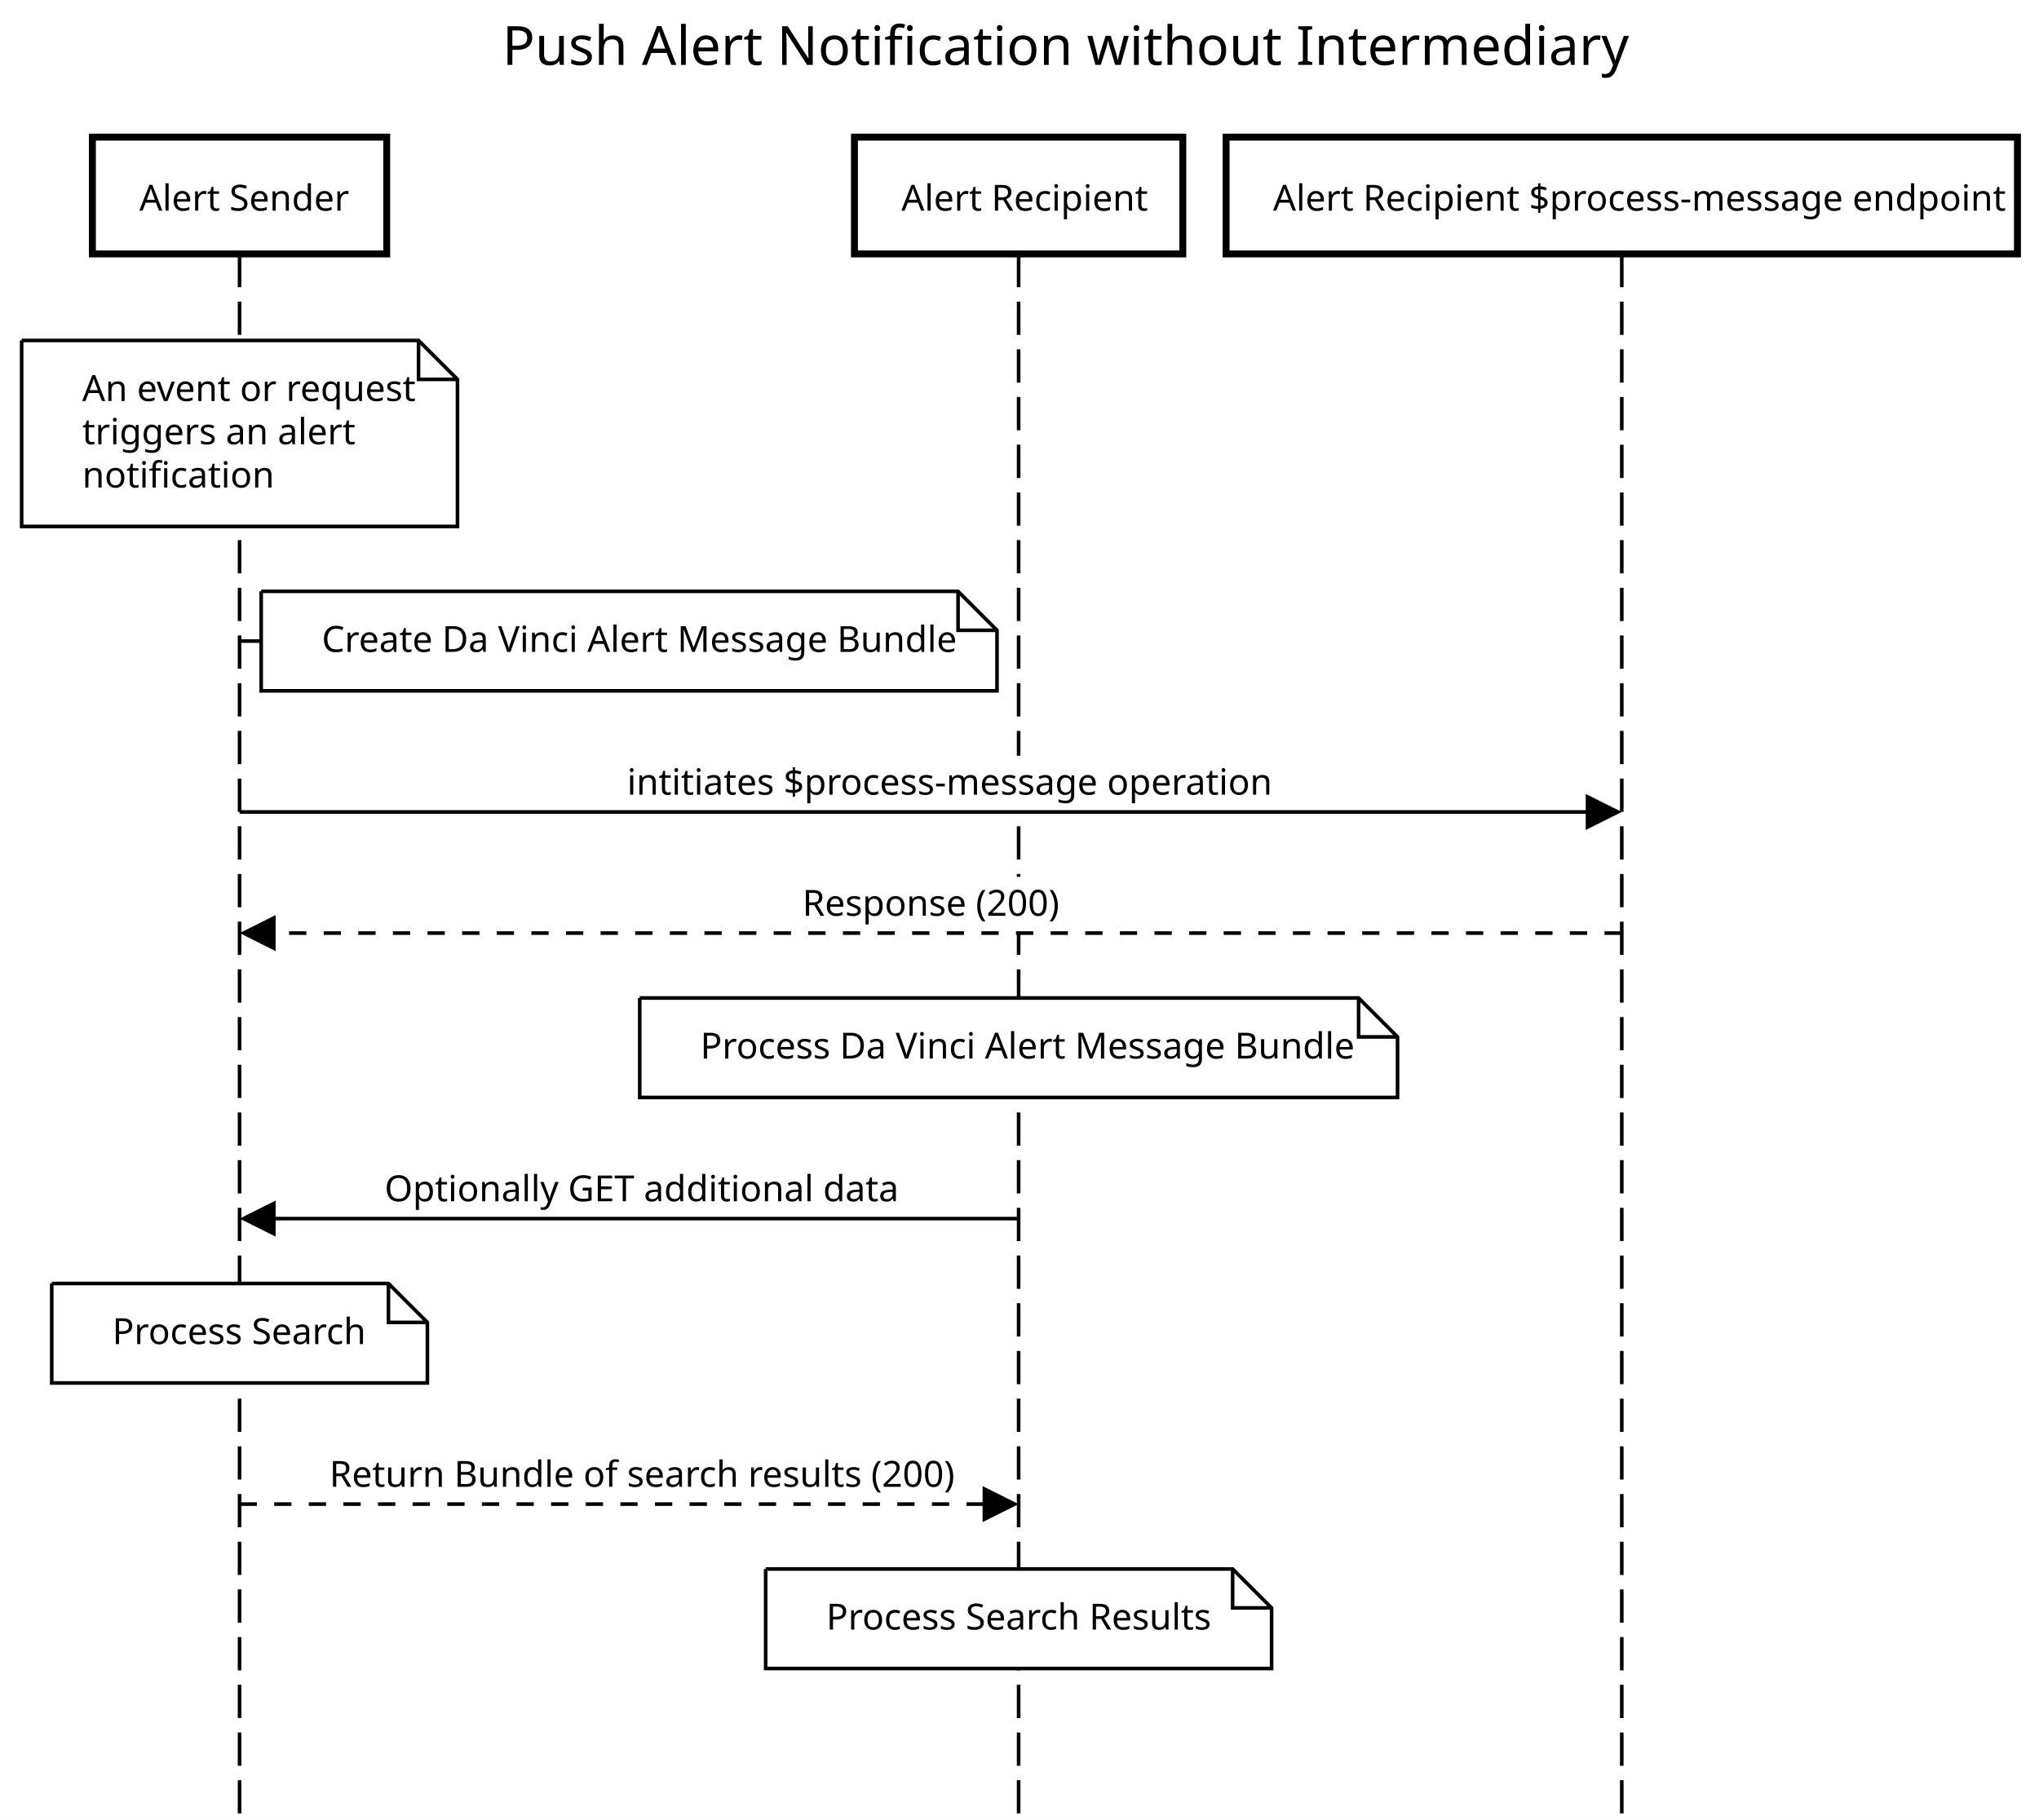
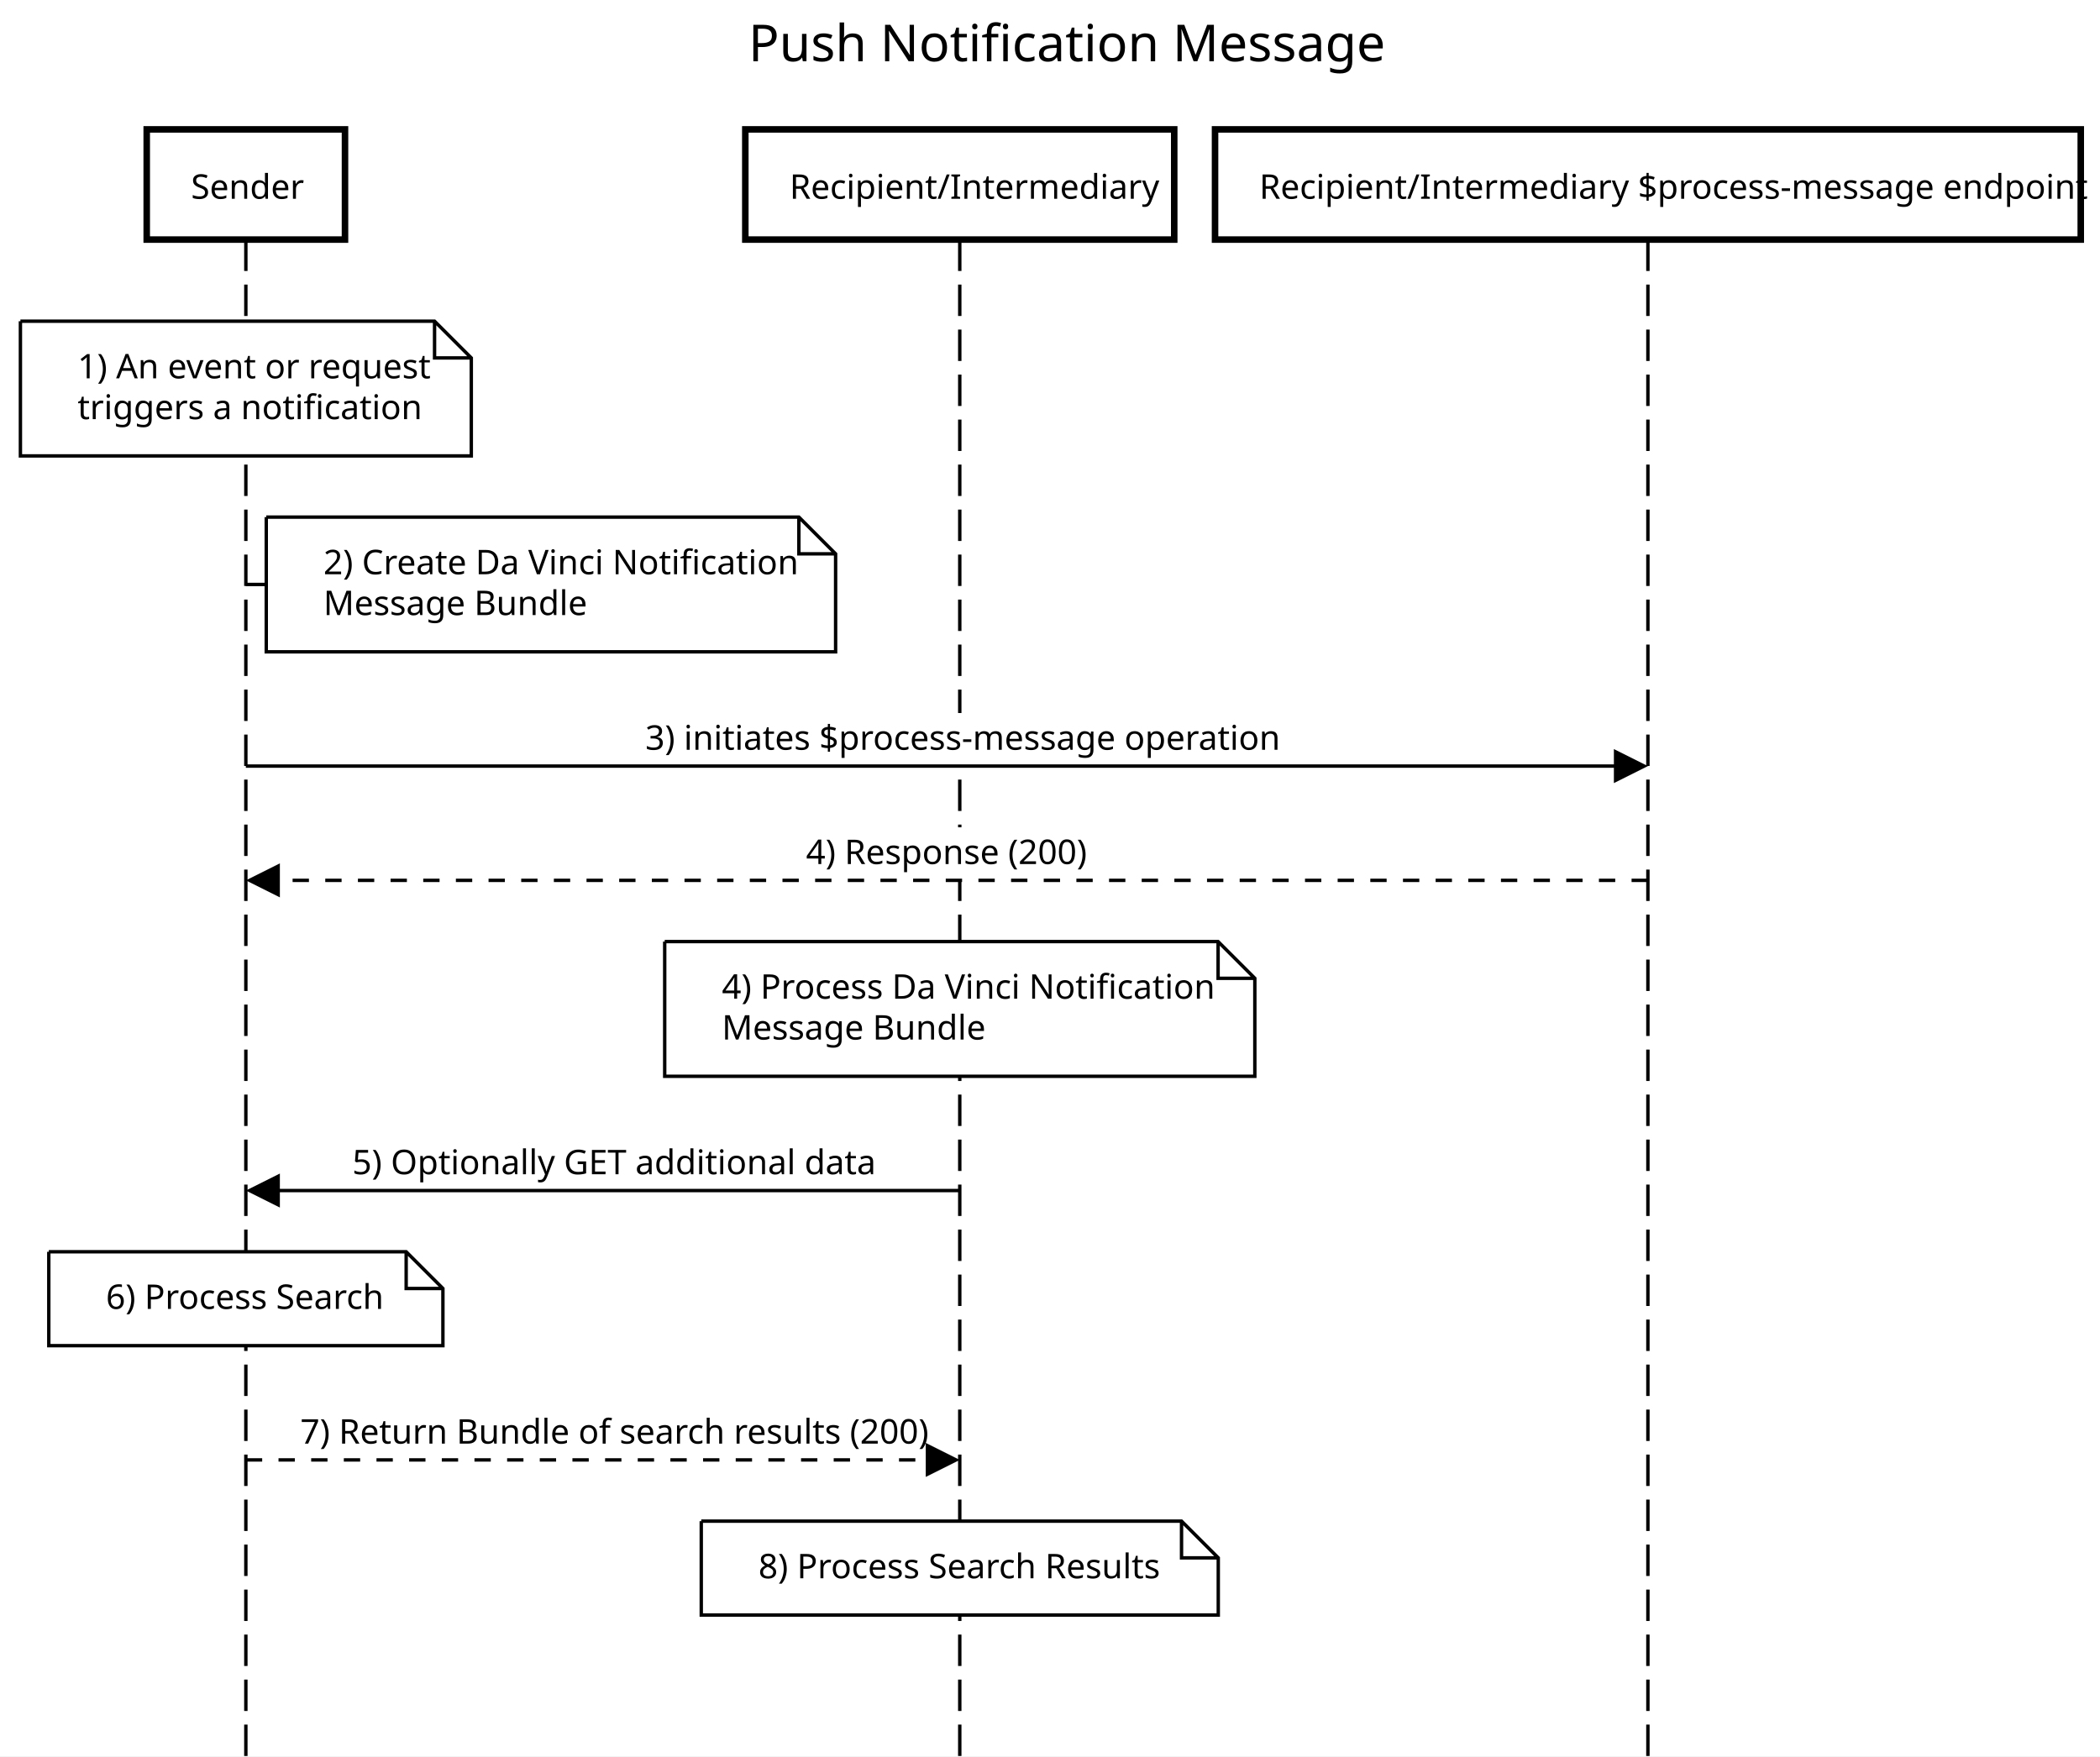
- <svg xmlns="http://www.w3.org/2000/svg" version="1.1" viewBox="0.0 0.0 829.0 740.0">
+ <svg xmlns="http://www.w3.org/2000/svg" version="1.1" width="905" height="757">
  <defs />
  <g>
    <g />
    <g />
    <g />
    <g />
    <g />
    <g />
    <g />
    <g />
    <g />
    <g />
    <g />
+     <g />
    <g>
-       <rect fill="white" stroke="none" x="0" y="0" width="829" height="740" />
+       <rect fill="white" stroke="none" x="0" y="0" width="905" height="757" />
    </g>
    <g>
-       <text fill="black" stroke="none" font-family="sans-serif" font-size="16.5pt" font-style="normal" font-weight="normal" text-decoration="normal" x="204.204" y="26.388" text-anchor="start" dominant-baseline="alphabetic">Push Alert Notification without Intermediary</text>
+       <text fill="black" stroke="none" font-family="sans-serif" font-size="16.5pt" font-style="normal" font-weight="normal" text-decoration="normal" x="322.52" y="26.388" text-anchor="start" dominant-baseline="alphabetic">Push Notification Message</text>
    </g>
    <g />
    <g>
-       <path fill="none" stroke="black" paint-order="fill stroke markers" d=" M 97.397 103.264 L 97.397 740.085" stroke-miterlimit="10" stroke-width="1.466" stroke-dasharray="13.532,5.864" />
-       <path fill="none" stroke="black" paint-order="fill stroke markers" d=" M 414.145 103.264 L 414.145 740.085" stroke-miterlimit="10" stroke-width="1.466" stroke-dasharray="13.532,5.864" />
-       <path fill="none" stroke="black" paint-order="fill stroke markers" d=" M 659.367 103.264 L 659.367 740.085" stroke-miterlimit="10" stroke-width="1.466" stroke-dasharray="13.532,5.864" />
+       <path fill="none" stroke="black" paint-order="fill stroke markers" d=" M 105.951 103.264 L 105.951 757.677" stroke-miterlimit="10" stroke-width="1.466" stroke-dasharray="13.532,5.864" />
+       <path fill="none" stroke="black" paint-order="fill stroke markers" d=" M 413.614 103.264 L 413.614 757.677" stroke-miterlimit="10" stroke-width="1.466" stroke-dasharray="13.532,5.864" />
+       <path fill="none" stroke="black" paint-order="fill stroke markers" d=" M 710.167 103.264 L 710.167 757.677" stroke-miterlimit="10" stroke-width="1.466" stroke-dasharray="13.532,5.864" />
    </g>
    <g>
      <path fill="none" stroke="none" />
      <g>
-         <path fill="white" stroke="black" paint-order="fill stroke markers" d=" M 37.566 55.766 L 157.229 55.766 L 157.229 103.264 L 37.566 103.264 L 37.566 55.766 Z" stroke-miterlimit="10" stroke-width="2.815" stroke-dasharray="" />
+         <path fill="white" stroke="black" paint-order="fill stroke markers" d=" M 63.228 55.766 L 148.675 55.766 L 148.675 103.264 L 63.228 103.264 L 63.228 55.766 Z" stroke-miterlimit="10" stroke-width="2.815" stroke-dasharray="" />
      </g>
      <g>
        <g />
-         <text fill="black" stroke="none" font-family="sans-serif" font-size="11pt" font-style="normal" font-weight="normal" text-decoration="normal" x="56.653" y="85.672" text-anchor="start" dominant-baseline="alphabetic">Alert Sender</text>
+         <text fill="black" stroke="none" font-family="sans-serif" font-size="11pt" font-style="normal" font-weight="normal" text-decoration="normal" x="82.315" y="85.672" text-anchor="start" dominant-baseline="alphabetic">Sender</text>
      </g>
      <path fill="none" stroke="none" />
      <g>
-         <path fill="white" stroke="black" paint-order="fill stroke markers" d=" M 347.392 55.766 L 480.899 55.766 L 480.899 103.264 L 347.392 103.264 L 347.392 55.766 Z" stroke-miterlimit="10" stroke-width="2.815" stroke-dasharray="" />
+         <path fill="white" stroke="black" paint-order="fill stroke markers" d=" M 321.195 55.766 L 506.033 55.766 L 506.033 103.264 L 321.195 103.264 L 321.195 55.766 Z" stroke-miterlimit="10" stroke-width="2.815" stroke-dasharray="" />
      </g>
      <g>
        <g />
-         <text fill="black" stroke="none" font-family="sans-serif" font-size="11pt" font-style="normal" font-weight="normal" text-decoration="normal" x="366.479" y="85.672" text-anchor="start" dominant-baseline="alphabetic">Alert Recipient</text>
+         <text fill="black" stroke="none" font-family="sans-serif" font-size="11pt" font-style="normal" font-weight="normal" text-decoration="normal" x="340.282" y="85.672" text-anchor="start" dominant-baseline="alphabetic">Recipient/Intermediary</text>
      </g>
      <path fill="none" stroke="none" />
      <g>
-         <path fill="white" stroke="black" paint-order="fill stroke markers" d=" M 498.491 55.766 L 820.244 55.766 L 820.244 103.264 L 498.491 103.264 L 498.491 55.766 Z" stroke-miterlimit="10" stroke-width="2.815" stroke-dasharray="" />
+         <path fill="white" stroke="black" paint-order="fill stroke markers" d=" M 523.625 55.766 L 896.709 55.766 L 896.709 103.264 L 523.625 103.264 L 523.625 55.766 Z" stroke-miterlimit="10" stroke-width="2.815" stroke-dasharray="" />
      </g>
      <g>
        <g />
-         <text fill="black" stroke="none" font-family="sans-serif" font-size="11pt" font-style="normal" font-weight="normal" text-decoration="normal" x="517.578" y="85.672" text-anchor="start" dominant-baseline="alphabetic">Alert Recipient $process-message endpoint</text>
+         <text fill="black" stroke="none" font-family="sans-serif" font-size="11pt" font-style="normal" font-weight="normal" text-decoration="normal" x="542.712" y="85.672" text-anchor="start" dominant-baseline="alphabetic">Recipient/Intermediary $process-message endpoint</text>
      </g>
    </g>
    <g>
-       <path fill="white" stroke="black" paint-order="fill stroke markers" d=" M 8.796 138.447 L 170.166 138.447 L 185.998 154.28 L 185.998 214.092 L 8.796 214.092 L 8.796 138.447 M 170.166 138.447 L 170.166 154.28 L 185.998 154.28" stroke-miterlimit="10" stroke-width="1.466" stroke-dasharray="" />
+       <path fill="white" stroke="black" paint-order="fill stroke markers" d=" M 8.796 138.447 L 187.274 138.447 L 203.106 154.28 L 203.106 196.5 L 8.796 196.5 L 8.796 138.447 M 187.274 138.447 L 187.274 154.28 L 203.106 154.28" stroke-miterlimit="10" stroke-width="1.466" stroke-dasharray="" />
      <g>
-         <text fill="black" stroke="none" font-family="sans-serif" font-size="11pt" font-style="normal" font-weight="normal" text-decoration="normal" x="33.424" y="163.076" text-anchor="start" dominant-baseline="alphabetic">An event or request</text>
-         <text fill="black" stroke="none" font-family="sans-serif" font-size="11pt" font-style="normal" font-weight="normal" text-decoration="normal" x="33.424" y="180.667" text-anchor="start" dominant-baseline="alphabetic">
-           triggers an alert</text>
-         <text fill="black" stroke="none" font-family="sans-serif" font-size="11pt" font-style="normal" font-weight="normal" text-decoration="normal" x="33.424" y="198.259" text-anchor="start" dominant-baseline="alphabetic">
-           notification</text>
+         <text fill="black" stroke="none" font-family="sans-serif" font-size="11pt" font-style="normal" font-weight="normal" text-decoration="normal" x="33.424" y="163.076" text-anchor="start" dominant-baseline="alphabetic">1) An event or request</text>
+         <text fill="black" stroke="none" font-family="sans-serif" font-size="11pt" font-style="normal" font-weight="normal" text-decoration="normal" x="33.424" y="180.667" text-anchor="start" dominant-baseline="alphabetic"> triggers a notification</text>
      </g>
-       <path fill="white" stroke="black" paint-order="fill stroke markers" d=" M 97.397 260.71 L 106.193 260.71 M 106.193 240.479 L 389.517 240.479 L 405.35 256.312 L 405.35 280.94 L 106.193 280.94 L 106.193 240.479 M 389.517 240.479 L 389.517 256.312 L 405.35 256.312" stroke-miterlimit="10" stroke-width="1.466" stroke-dasharray="" />
+       <path fill="white" stroke="black" paint-order="fill stroke markers" d=" M 105.951 251.914 L 114.747 251.914 M 114.747 222.888 L 344.277 222.888 L 360.11 238.72 L 360.11 280.94 L 114.747 280.94 L 114.747 222.888 M 344.277 222.888 L 344.277 238.72 L 360.11 238.72" stroke-miterlimit="10" stroke-width="1.466" stroke-dasharray="" />
      <g>
-         <text fill="black" stroke="none" font-family="sans-serif" font-size="11pt" font-style="normal" font-weight="normal" text-decoration="normal" x="130.821" y="265.108" text-anchor="start" dominant-baseline="alphabetic">Create Da Vinci Alert Message Bundle</text>
+         <text fill="black" stroke="none" font-family="sans-serif" font-size="11pt" font-style="normal" font-weight="normal" text-decoration="normal" x="139.375" y="247.516" text-anchor="start" dominant-baseline="alphabetic">2) Create Da Vinci Notification</text>
+         <text fill="black" stroke="none" font-family="sans-serif" font-size="11pt" font-style="normal" font-weight="normal" text-decoration="normal" x="139.375" y="265.108" text-anchor="start" dominant-baseline="alphabetic"> Message Bundle</text>
      </g>
      <g>
        <g>
-           <rect fill="white" stroke="none" x="252.29" y="307.328" width="252.185" height="22.869" />
+           <rect fill="white" stroke="none" x="275.449" y="307.328" width="265.22" height="22.869" />
        </g>
-         <text fill="black" stroke="none" font-family="sans-serif" font-size="11pt" font-style="normal" font-weight="normal" text-decoration="normal" x="254.928" y="323.161" text-anchor="start" dominant-baseline="alphabetic">intitiates $process-message operation</text>
+         <text fill="black" stroke="none" font-family="sans-serif" font-size="11pt" font-style="normal" font-weight="normal" text-decoration="normal" x="278.088" y="323.161" text-anchor="start" dominant-baseline="alphabetic">3) initiates $process-message operation</text>
      </g>
      <g>
-         <path fill="none" stroke="black" paint-order="fill stroke markers" d=" M 97.397 330.197 L 656.435 330.197" stroke-miterlimit="10" stroke-width="1.466" stroke-dasharray="" />
-         <g transform="translate(659.3672,330.1973) translate(-659.3672,-330.1973)">
-           <path fill="black" stroke="none" paint-order="stroke fill markers" d=" M 644.707 322.867 L 659.367 330.197 L 644.707 337.527 Z" />
+         <path fill="none" stroke="black" paint-order="fill stroke markers" d=" M 105.951 330.197 L 707.235 330.197" stroke-miterlimit="10" stroke-width="1.466" stroke-dasharray="" />
+         <g transform="translate(710.1671,330.1973) translate(-710.1671,-330.1973)">
+           <path fill="black" stroke="none" paint-order="stroke fill markers" d=" M 695.507 322.867 L 710.167 330.197 L 695.507 337.527 Z" />
        </g>
      </g>
      <g>
        <g>
-           <rect fill="white" stroke="none" x="323.589" y="356.585" width="109.587" height="22.869" />
+           <rect fill="white" stroke="none" x="344.712" y="356.585" width="126.695" height="22.869" />
        </g>
-         <text fill="black" stroke="none" font-family="sans-serif" font-size="11pt" font-style="normal" font-weight="normal" text-decoration="normal" x="326.228" y="372.418" text-anchor="start" dominant-baseline="alphabetic">Response (200)</text>
+         <text fill="black" stroke="none" font-family="sans-serif" font-size="11pt" font-style="normal" font-weight="normal" text-decoration="normal" x="347.35" y="372.418" text-anchor="start" dominant-baseline="alphabetic">4) Response (200)</text>
      </g>
      <g>
-         <path fill="none" stroke="black" paint-order="fill stroke markers" d=" M 659.367 379.454 L 100.329 379.454" stroke-miterlimit="10" stroke-width="1.466" stroke-dasharray="7.037" />
-         <g transform="translate(97.39711,379.4542) translate(-97.39711,-379.4542)">
-           <path fill="black" stroke="none" paint-order="stroke fill markers" d=" M 112.057 372.124 L 97.397 379.454 L 112.057 386.784 Z" />
+         <path fill="none" stroke="black" paint-order="fill stroke markers" d=" M 710.167 379.454 L 108.883 379.454" stroke-miterlimit="10" stroke-width="1.466" stroke-dasharray="7.037" />
+         <g transform="translate(105.9511,379.4542) translate(-105.9511,-379.4542)">
+           <path fill="black" stroke="none" paint-order="stroke fill markers" d=" M 120.611 372.124 L 105.951 379.454 L 120.611 386.784 Z" />
        </g>
      </g>
-       <path fill="white" stroke="black" paint-order="fill stroke markers" d=" M 260.09 405.842 L 552.369 405.842 L 568.201 421.674 L 568.201 446.303 L 260.09 446.303 L 260.09 405.842 M 552.369 405.842 L 552.369 421.674 L 568.201 421.674" stroke-miterlimit="10" stroke-width="1.466" stroke-dasharray="" />
+       <path fill="white" stroke="black" paint-order="fill stroke markers" d=" M 286.455 405.842 L 524.94 405.842 L 540.773 421.674 L 540.773 463.895 L 286.455 463.895 L 286.455 405.842 M 524.94 405.842 L 524.94 421.674 L 540.773 421.674" stroke-miterlimit="10" stroke-width="1.466" stroke-dasharray="" />
      <g>
-         <text fill="black" stroke="none" font-family="sans-serif" font-size="11pt" font-style="normal" font-weight="normal" text-decoration="normal" x="284.718" y="430.47" text-anchor="start" dominant-baseline="alphabetic">Process Da Vinci Alert Message Bundle</text>
+         <text fill="black" stroke="none" font-family="sans-serif" font-size="11pt" font-style="normal" font-weight="normal" text-decoration="normal" x="311.084" y="430.47" text-anchor="start" dominant-baseline="alphabetic">4) Process Da Vinci Notification</text>
+         <text fill="black" stroke="none" font-family="sans-serif" font-size="11pt" font-style="normal" font-weight="normal" text-decoration="normal" x="311.084" y="448.062" text-anchor="start" dominant-baseline="alphabetic"> Message Bundle</text>
      </g>
      <g>
        <g>
-           <rect fill="white" stroke="none" x="153.712" y="472.691" width="204.118" height="22.869" />
+           <rect fill="white" stroke="none" x="149.17" y="490.282" width="221.226" height="22.869" />
        </g>
-         <text fill="black" stroke="none" font-family="sans-serif" font-size="11pt" font-style="normal" font-weight="normal" text-decoration="normal" x="156.351" y="488.523" text-anchor="start" dominant-baseline="alphabetic">Optionally GET additional data</text>
+         <text fill="black" stroke="none" font-family="sans-serif" font-size="11pt" font-style="normal" font-weight="normal" text-decoration="normal" x="151.808" y="506.115" text-anchor="start" dominant-baseline="alphabetic">5) Optionally GET additional data</text>
      </g>
      <g>
-         <path fill="none" stroke="black" paint-order="fill stroke markers" d=" M 414.145 495.56 L 100.329 495.56" stroke-miterlimit="10" stroke-width="1.466" stroke-dasharray="" />
-         <g transform="translate(97.39711,495.5598) translate(-97.39711,-495.5598)">
-           <path fill="black" stroke="none" paint-order="stroke fill markers" d=" M 112.057 488.23 L 97.397 495.56 L 112.057 502.89 Z" />
+         <path fill="none" stroke="black" paint-order="fill stroke markers" d=" M 413.614 513.152 L 108.883 513.152" stroke-miterlimit="10" stroke-width="1.466" stroke-dasharray="" />
+         <g transform="translate(105.9511,513.1516) translate(-105.9511,-513.1516)">
+           <path fill="black" stroke="none" paint-order="stroke fill markers" d=" M 120.611 505.822 L 105.951 513.152 L 120.611 520.481 Z" />
        </g>
      </g>
-       <path fill="white" stroke="black" paint-order="fill stroke markers" d=" M 21.029 521.947 L 157.932 521.947 L 173.765 537.78 L 173.765 562.408 L 21.029 562.408 L 21.029 521.947 M 157.932 521.947 L 157.932 537.78 L 173.765 537.78" stroke-miterlimit="10" stroke-width="1.466" stroke-dasharray="" />
+       <path fill="white" stroke="black" paint-order="fill stroke markers" d=" M 21.029 539.539 L 175.04 539.539 L 190.873 555.372 L 190.873 580 L 21.029 580 L 21.029 539.539 M 175.04 539.539 L 175.04 555.372 L 190.873 555.372" stroke-miterlimit="10" stroke-width="1.466" stroke-dasharray="" />
      <g>
-         <text fill="black" stroke="none" font-family="sans-serif" font-size="11pt" font-style="normal" font-weight="normal" text-decoration="normal" x="45.658" y="546.576" text-anchor="start" dominant-baseline="alphabetic">Process Search</text>
+         <text fill="black" stroke="none" font-family="sans-serif" font-size="11pt" font-style="normal" font-weight="normal" text-decoration="normal" x="45.658" y="564.168" text-anchor="start" dominant-baseline="alphabetic">6) Process Search</text>
      </g>
      <g>
        <g>
-           <rect fill="white" stroke="none" x="131.311" y="588.796" width="248.921" height="22.869" />
+           <rect fill="white" stroke="none" x="126.768" y="606.388" width="266.029" height="22.869" />
        </g>
-         <text fill="black" stroke="none" font-family="sans-serif" font-size="11pt" font-style="normal" font-weight="normal" text-decoration="normal" x="133.95" y="604.629" text-anchor="start" dominant-baseline="alphabetic">Return Bundle of search results (200)</text>
+         <text fill="black" stroke="none" font-family="sans-serif" font-size="11pt" font-style="normal" font-weight="normal" text-decoration="normal" x="129.407" y="622.22" text-anchor="start" dominant-baseline="alphabetic">7) Return Bundle of search results (200)</text>
      </g>
      <g>
-         <path fill="none" stroke="black" paint-order="fill stroke markers" d=" M 97.397 611.665 L 411.214 611.665" stroke-miterlimit="10" stroke-width="1.466" stroke-dasharray="7.037" />
-         <g transform="translate(414.1455,611.6654) translate(-414.1455,-611.6654)">
-           <path fill="black" stroke="none" paint-order="stroke fill markers" d=" M 399.486 604.336 L 414.145 611.665 L 399.486 618.995 Z" />
+         <path fill="none" stroke="black" paint-order="fill stroke markers" d=" M 105.951 629.257 L 410.682 629.257" stroke-miterlimit="10" stroke-width="1.466" stroke-dasharray="7.037" />
+         <g transform="translate(413.614,629.2572) translate(-413.614,-629.2572)">
+           <path fill="black" stroke="none" paint-order="stroke fill markers" d=" M 398.954 621.927 L 413.614 629.257 L 398.954 636.587 Z" />
        </g>
      </g>
-       <path fill="white" stroke="black" paint-order="fill stroke markers" d=" M 311.299 638.053 L 501.159 638.053 L 516.992 653.886 L 516.992 678.514 L 311.299 678.514 L 311.299 638.053 M 501.159 638.053 L 501.159 653.886 L 516.992 653.886" stroke-miterlimit="10" stroke-width="1.466" stroke-dasharray="" />
+       <path fill="white" stroke="black" paint-order="fill stroke markers" d=" M 302.214 655.645 L 509.181 655.645 L 525.014 671.477 L 525.014 696.106 L 302.214 696.106 L 302.214 655.645 M 509.181 655.645 L 509.181 671.477 L 525.014 671.477" stroke-miterlimit="10" stroke-width="1.466" stroke-dasharray="" />
      <g>
-         <text fill="black" stroke="none" font-family="sans-serif" font-size="11pt" font-style="normal" font-weight="normal" text-decoration="normal" x="335.928" y="662.682" text-anchor="start" dominant-baseline="alphabetic">Process Search Results</text>
+         <text fill="black" stroke="none" font-family="sans-serif" font-size="11pt" font-style="normal" font-weight="normal" text-decoration="normal" x="326.842" y="680.273" text-anchor="start" dominant-baseline="alphabetic">8) Process Search Results</text>
      </g>
    </g>
    <g />
    <g />
    <g />
  </g>
</svg>
